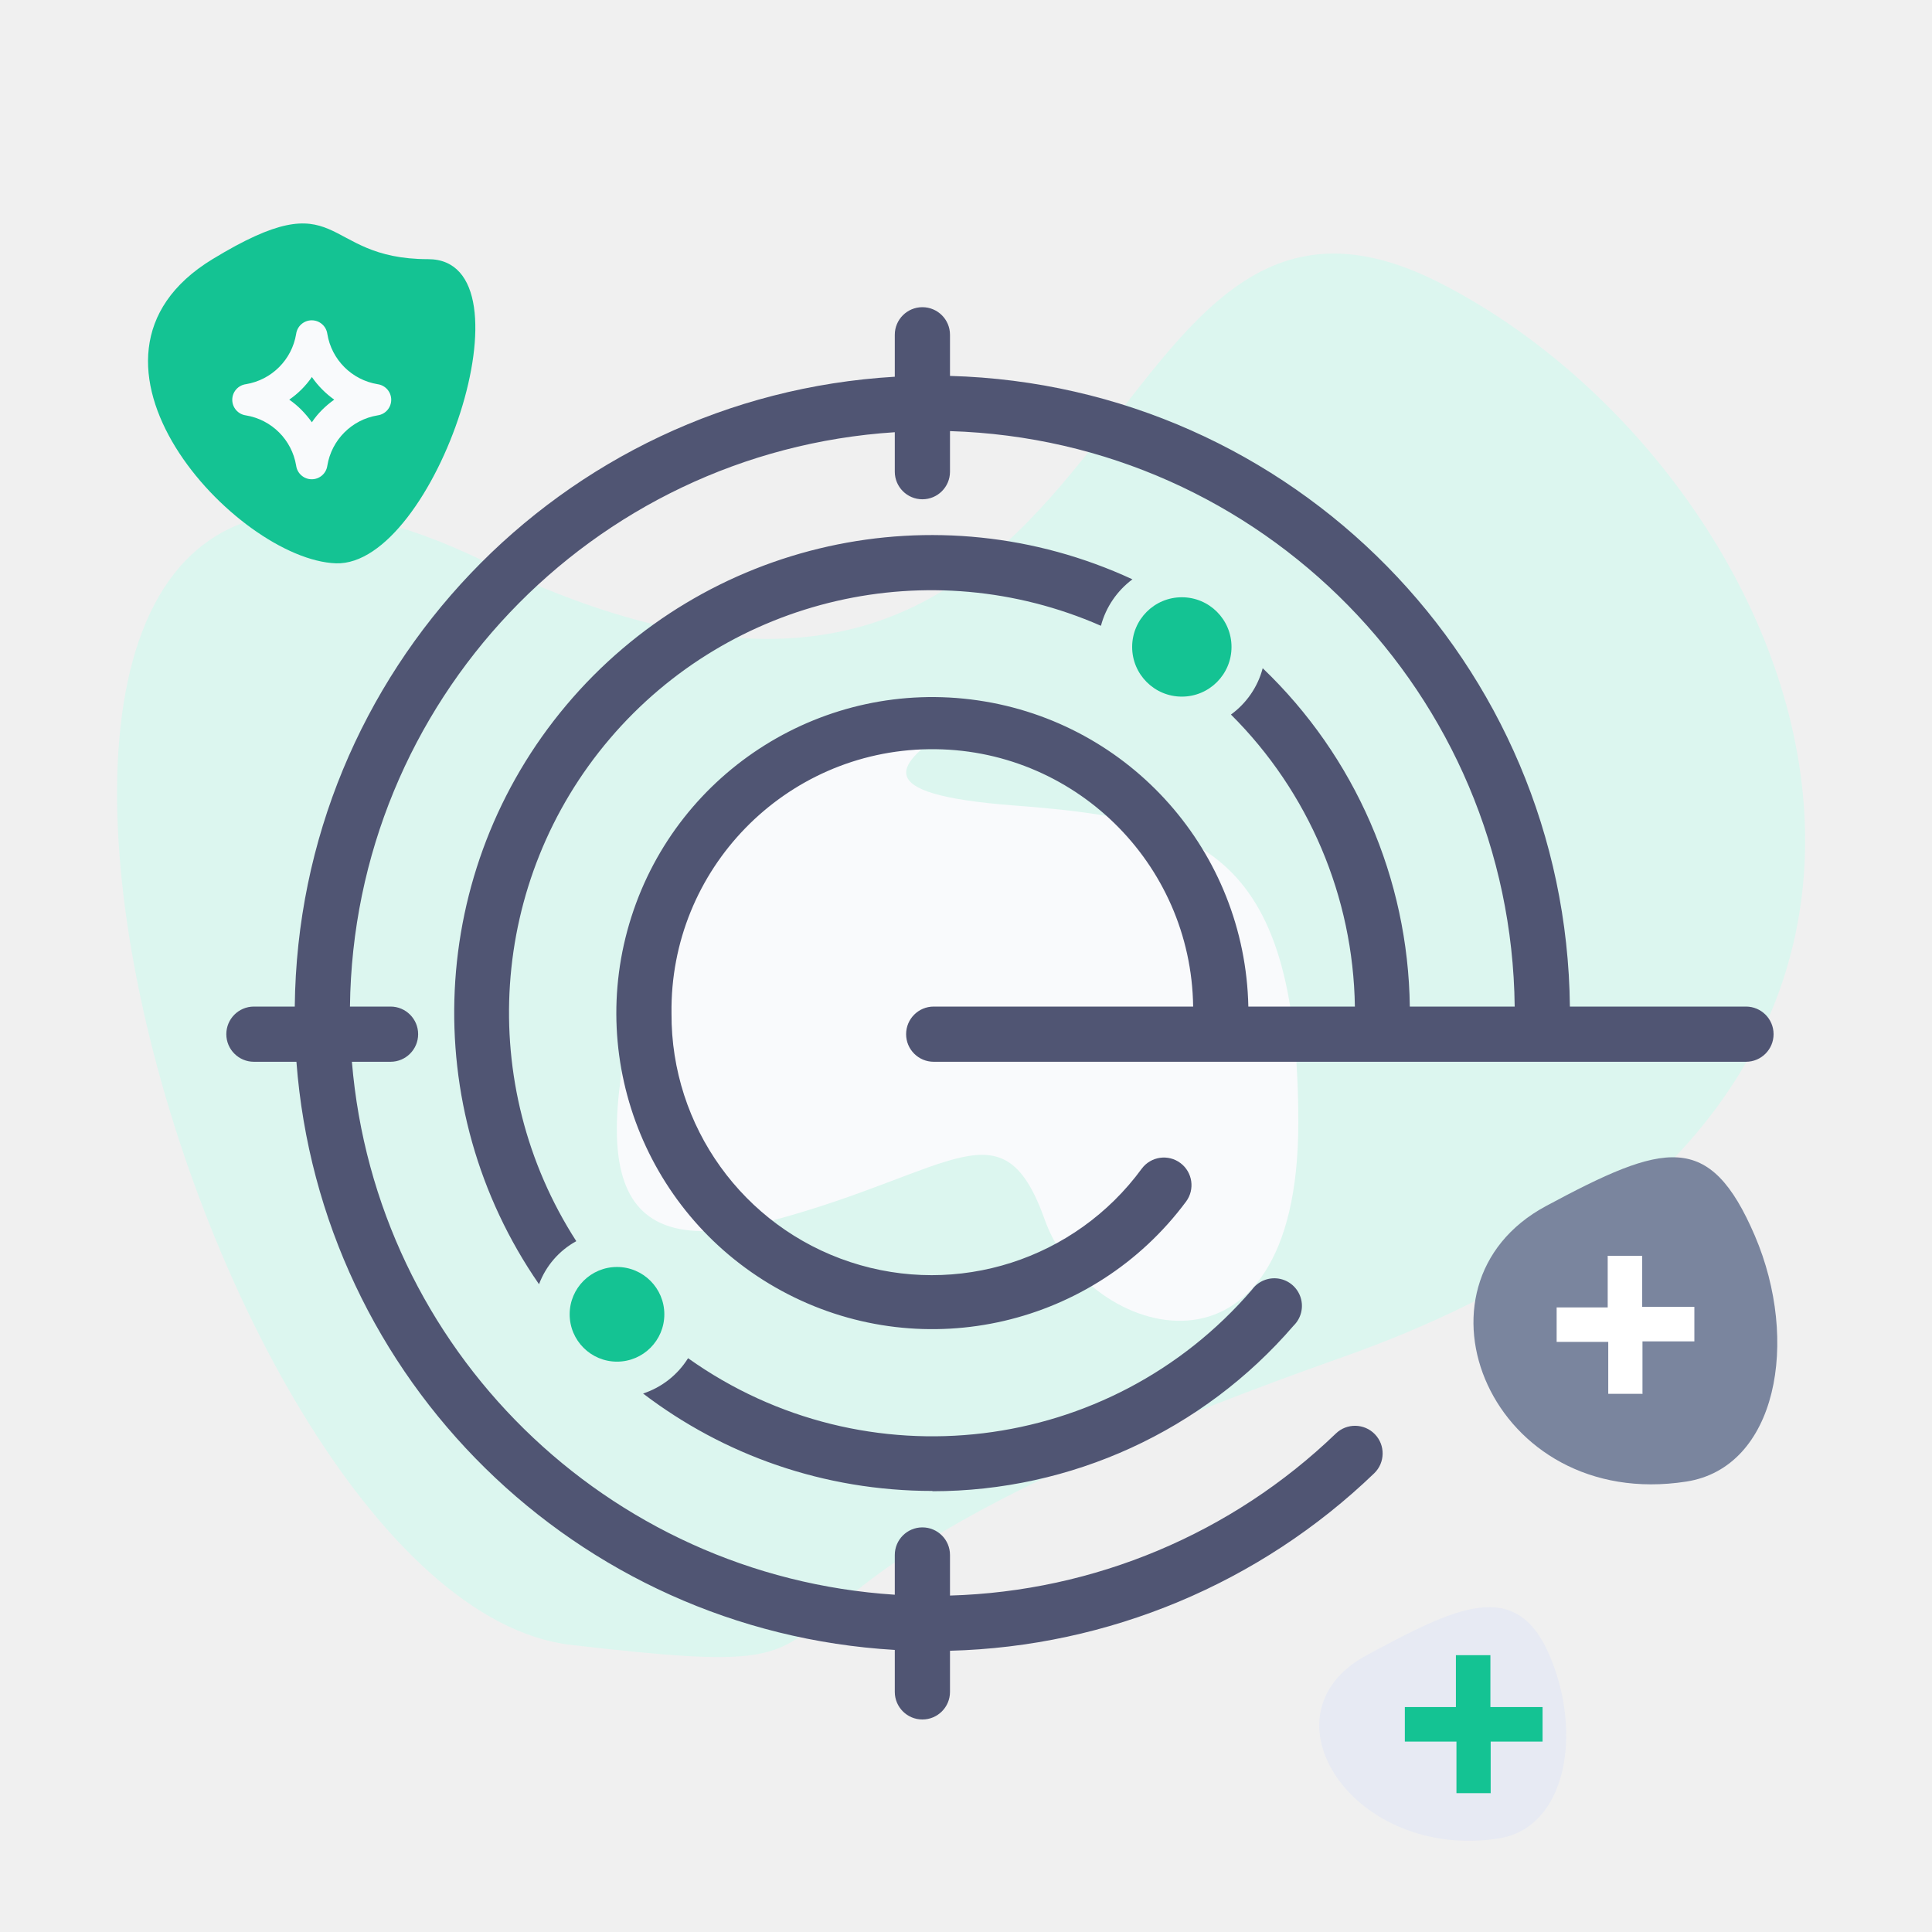
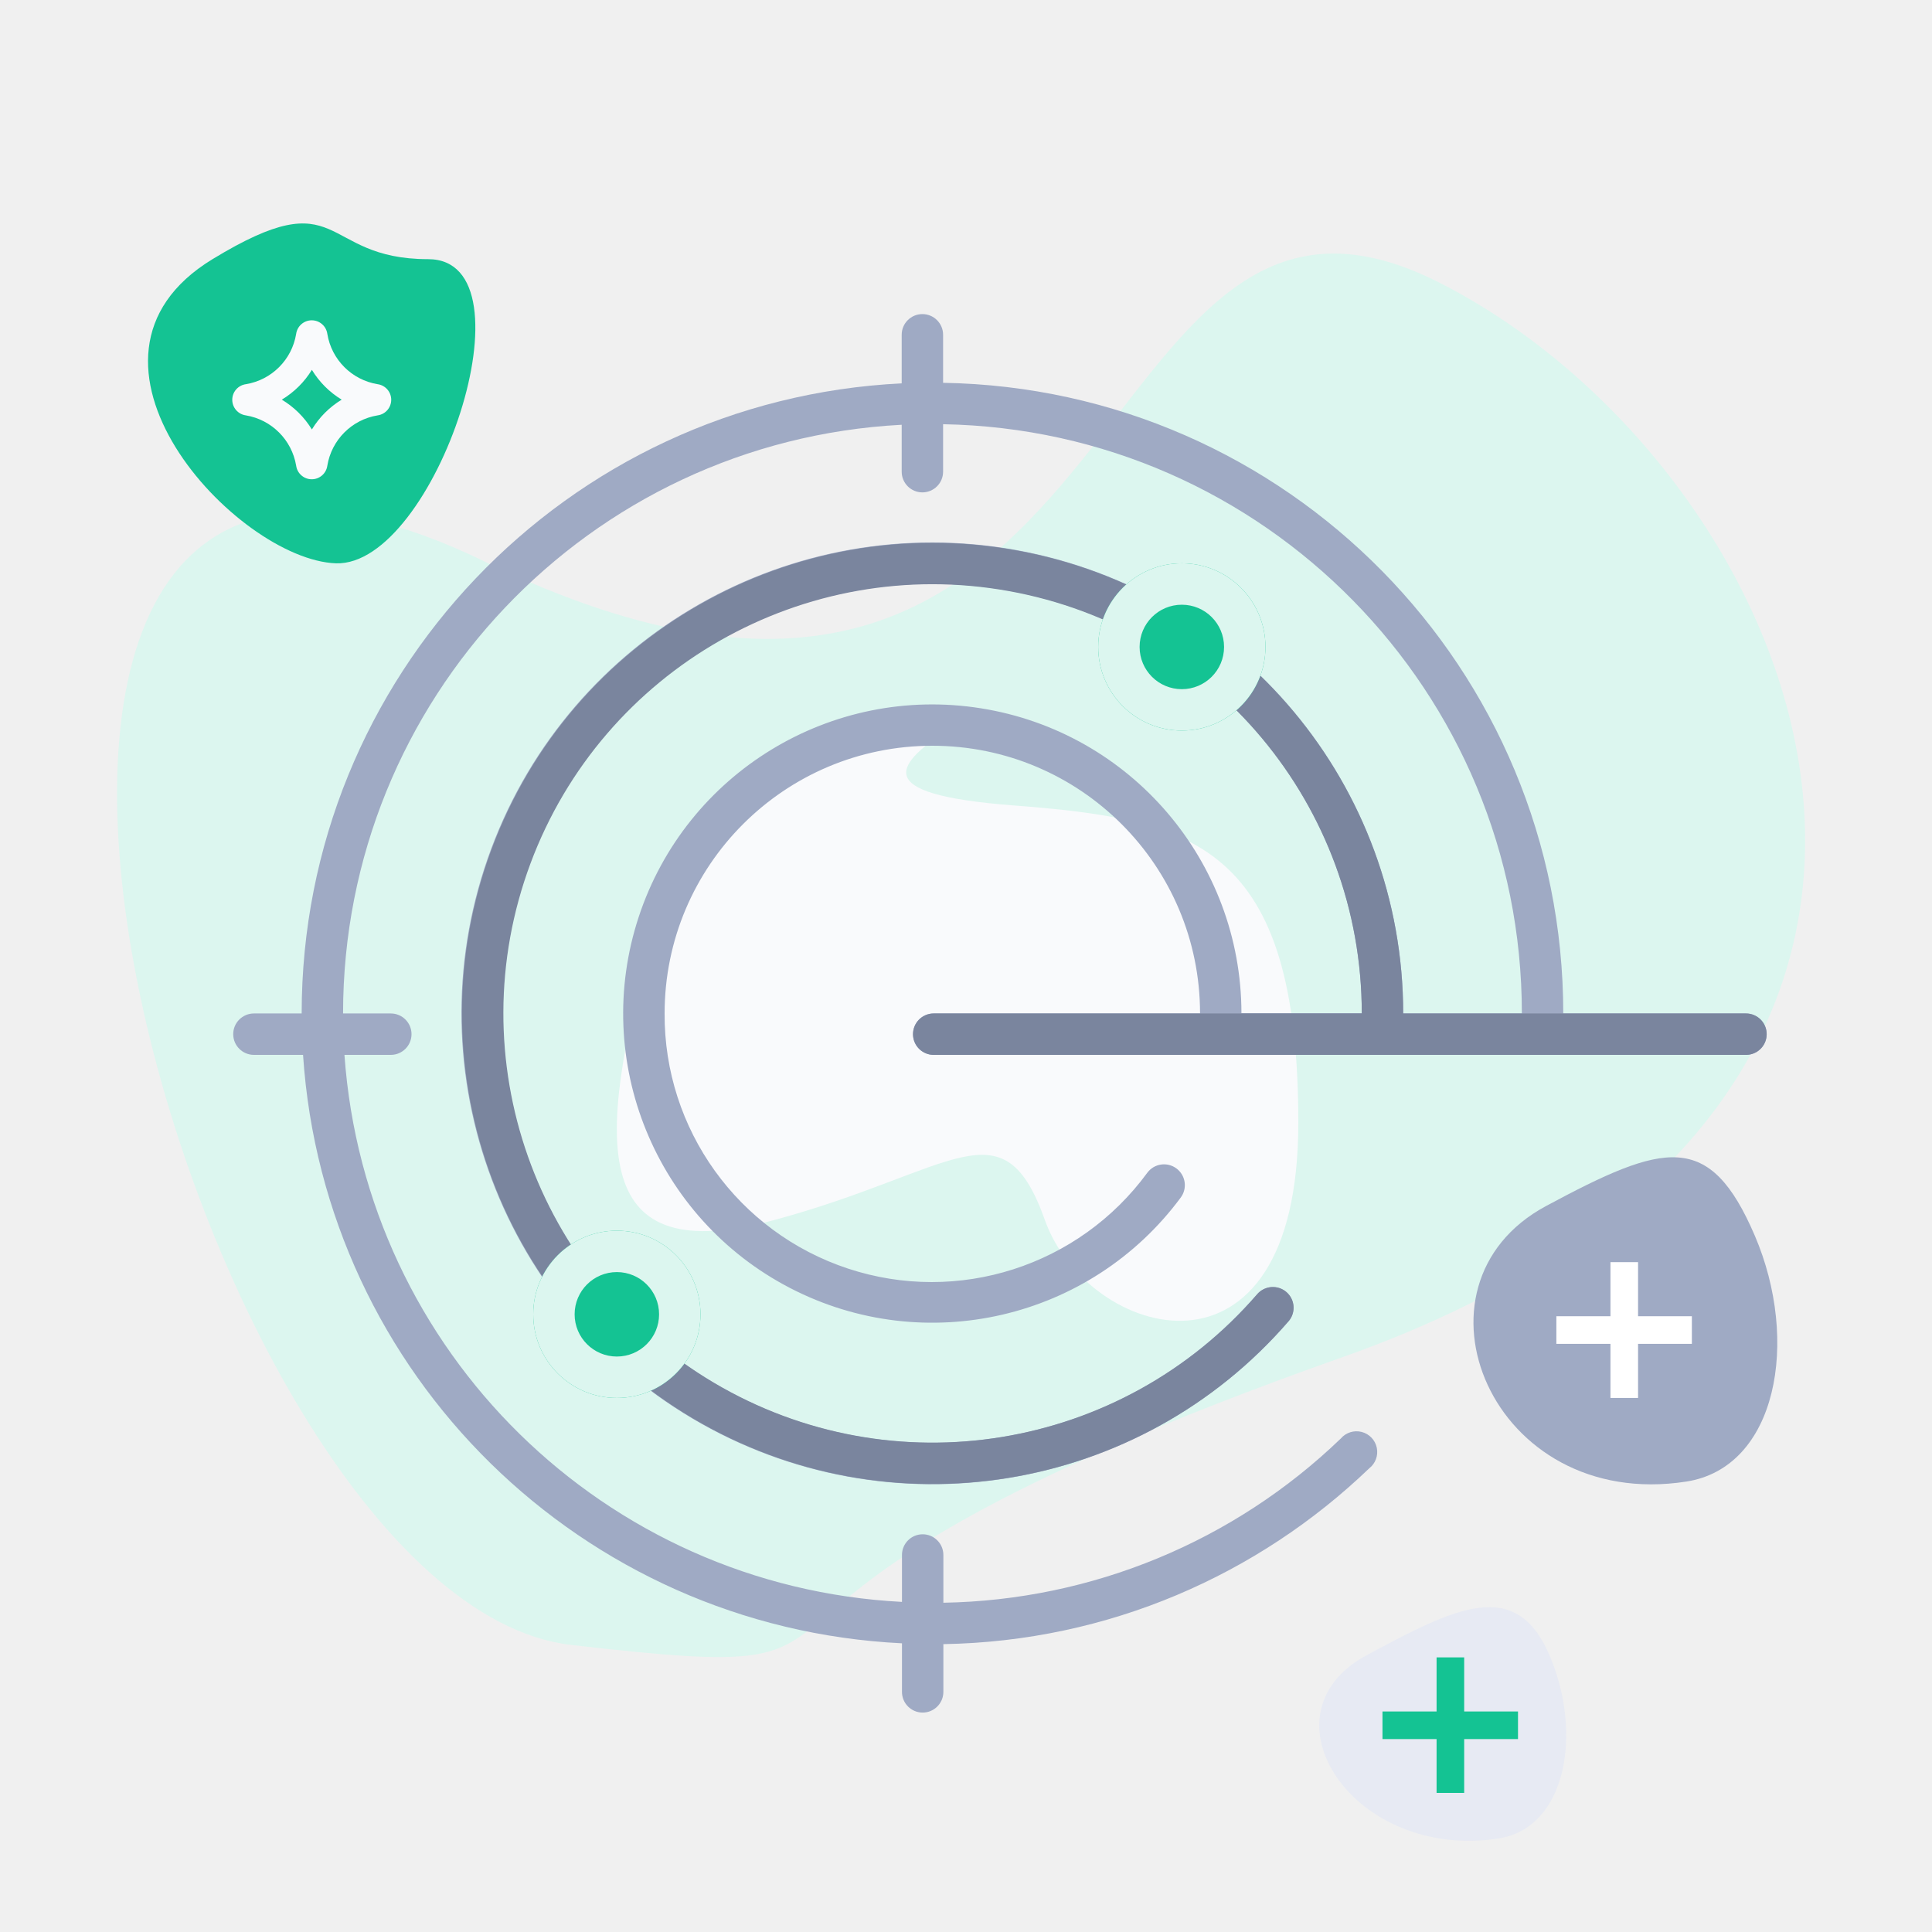
<svg xmlns="http://www.w3.org/2000/svg" width="70" height="70" fill="none">
-   <path d="M17.53 20.33C-6.5 8.7 6.73 57.99 20.7 59.6c13.98 1.61 1.47-1.07 27.92-10.42 26.45-9.35 16.9-32.13 3.55-38.93-13.34-6.8-10.62 21.7-34.65 10.08z" fill="#DCF6EF" />
-   <path d="M23.66 33.85c1.75-6.26 8.01-7.66 10.93-7.58-2.19 1.43-3.15 2.5 2.1 2.91 6.55.5 10.35 1.39 10.35 11.5 0 10.1-7.65 7.83-9.18 3.53-1.53-4.3-3.27-1.77-9.83 0-6.56 1.77-6.56-2.52-4.37-10.36z" fill="#F9FAFC" />
-   <path fill-rule="evenodd" clip-rule="evenodd" d="M34.42 12.13a1 1 0 10-2 0v1.52a23.1 23.1 0 00-21.74 22.82H9.2a1 1 0 100 2h1.54a23.1 23.1 0 0021.68 21.31v1.52a1 1 0 102 0v-1.49a23.03 23.03 0 0015.37-6.43 1 1 0 10-1.39-1.44 21.03 21.03 0 01-13.98 5.87v-1.47a1 1 0 10-2 0v1.44a21.1 21.1 0 01-19.67-19.31h1.4a1 1 0 100-2h-1.47a21.1 21.1 0 0119.74-20.81v1.43a1 1 0 102 0v-1.47a21.1 21.1 0 0120.46 20.85h-3.8a17.26 17.26 0 00-5.33-12.26c-.18.69-.6 1.28-1.15 1.68a15.26 15.26 0 014.49 10.58h-3.86a11.45 11.45 0 10-2.26 7.07 1 1 0 00-1.6-1.2 9.43 9.43 0 01-17.04-5.62 9.45 9.45 0 0118.9-.25h-9.4a1 1 0 100 2h29.43a1 1 0 000-2h-6.38a23.1 23.1 0 00-22.46-22.85v-1.49zm5.47 10.54c.18-.68.59-1.27 1.14-1.68a17.3 17.3 0 00-21.5 25.54c.25-.67.73-1.22 1.35-1.56a15.3 15.3 0 0119-22.3zm-6.1 31.35c-3.95 0-7.58-1.31-10.49-3.53a3.04 3.04 0 001.63-1.28 15.27 15.27 0 0020.43-2.48 1 1 0 111.51 1.3 17.27 17.27 0 01-13.09 6z" fill="#505573" />
-   <path d="M44.62 23.44a1.8 1.8 0 11-3.6 0 1.8 1.8 0 013.6 0z" fill="#14C393" />
-   <path d="M24.07 47.62a1.71 1.71 0 11-3.43 0 1.71 1.71 0 013.43 0z" fill="#14C393" />
-   <path d="M56.01 43.7c4.3-2.31 5.93-2.75 7.57 1.07 1.64 3.83.8 8.4-2.48 8.91-7.08 1.1-10.42-7.11-5.09-9.98z" fill="#7A859E" />
-   <path d="M49.52 59.97c3.2-1.72 5.4-2.85 6.62 0 1.22 2.85.6 6.26-1.84 6.64-5.28.82-8.76-4.5-4.78-6.64z" fill="#E7EAF3" />
-   <path d="M7.7 9.39c4.78-2.91 3.84 0 7.81 0 3.98 0 .25 11.14-3.34 11.02C8.57 20.28 1.77 13 7.7 9.39z" fill="#14C393" />
-   <path d="M54.01 64.96V63.1h1.88v-1.25H54v-1.88h-1.25v1.88H50.9v1.25h1.87v1.87h1.25z" fill="#14C393" />
-   <path d="M59.51 50.49V48.6h1.88v-1.25H59.5V45.5h-1.25v1.87H56.4v1.25h1.87v1.88h1.25z" fill="#fff" />
-   <path d="M11.86 12.1a.57.57 0 00-1.13 0 2.21 2.21 0 01-1.82 1.82.57.57 0 000 1.13 2.21 2.21 0 011.82 1.82.57.57 0 001.13 0 2.21 2.21 0 011.82-1.82.57.57 0 000-1.13 2.21 2.21 0 01-1.82-1.82zm-.56 3.2c-.23-.32-.5-.6-.82-.82.32-.22.6-.5.82-.82.22.32.5.6.81.82-.31.22-.6.5-.81.82z" fill="#F9FAFC" />
+   <path fill="#DCF6EF" d="M17.53 20.33C-6.5 8.7 6.73 57.99 20.7 59.6c13.98 1.61 1.47-1.07 27.92-10.42 26.45-9.35 16.9-32.13 3.55-38.93-13.34-6.8-10.62 21.7-34.65 10.08z" />
+   <path fill="#F9FAFC" d="M23.66 33.85c1.75-6.26 8.01-7.66 10.93-7.58-2.19 1.43-3.15 2.5 2.1 2.91 6.55.5 10.35 1.39 10.35 11.5 0 10.1-7.65 7.83-9.18 3.53-1.53-4.3-3.27-1.77-9.83 0-6.56 1.77-6.56-2.52-4.37-10.36z" />
+   <path fill="#9FAAC4" fill-rule="evenodd" d="M34.17 12.13a.75.75 0 00-1.5 0v1.76a22.86 22.86 0 00-21.74 22.83H9.2a.75.75 0 000 1.5h1.78a22.86 22.86 0 0021.7 21.32v1.76a.75.75 0 001.5 0v-1.73c5.98-.1 11.41-2.51 15.43-6.37a.75.75 0 10-1.03-1.08 21.28 21.28 0 01-14.4 5.95v-1.73a.75.75 0 00-1.5 0v1.7a21.36 21.36 0 01-20.2-19.82h1.68a.75.75 0 000-1.5h-1.73a21.36 21.36 0 0120.24-21.33v1.7a.75.75 0 001.5 0v-1.72a21.35 21.35 0 0120.97 21.35h-4.3a17.06 17.06 0 10-4.16 11.16.75.75 0 10-1.13-.99 15.56 15.56 0 113.79-10.18h-4.36a11.2 11.2 0 10-2.2 6.68.75.75 0 00-1.21-.9 9.68 9.68 0 01-17.49-5.77 9.7 9.7 0 0119.4 0h-9.65a.75.75 0 000 1.5h29.43a.75.75 0 000-1.5h-6.62a22.85 22.85 0 00-22.47-22.85v-1.74z" />
+   <path stroke="#7A859E" stroke-linecap="round" stroke-linejoin="round" stroke-width="1.5" d="M50.09 36.72a16.3 16.3 0 10-3.97 10.66" />
+   <path fill="#14C393" d="M45.85 23.44a3.03 3.03 0 11-6.06 0 3.03 3.03 0 016.06 0z" />
+   <path fill="#DCF6EF" fill-rule="evenodd" d="M42.82 24.97a1.53 1.53 0 100-3.06 1.53 1.53 0 000 3.06zm0 1.5a3.03 3.03 0 100-6.06 3.03 3.03 0 000 6.06z" />
+   <path fill="#14C393" d="M25.38 47.62a3.03 3.03 0 11-6.06 0 3.03 3.03 0 016.06 0z" />
+   <path fill="#DCF6EF" fill-rule="evenodd" d="M22.35 49.15a1.53 1.53 0 100-3.06 1.53 1.53 0 000 3.06zm0 1.5a3.03 3.03 0 100-6.06 3.03 3.03 0 000 6.06z" />
+   <path stroke="#7A859E" stroke-linecap="round" stroke-linejoin="round" stroke-width="1.5" d="M33.83 37.47h29.43" />
+   <path fill="#9FAAC4" d="M56.01 43.7c4.3-2.31 5.93-2.75 7.57 1.07 1.64 3.83.8 8.4-2.48 8.91-7.08 1.1-10.42-7.11-5.09-9.98z" />
+   <path fill="#E7EAF3" d="M49.52 59.97c3.2-1.72 5.4-2.85 6.62 0 1.22 2.85.6 6.26-1.84 6.64-5.28.82-8.76-4.5-4.78-6.64z" />
+   <path fill="#14C393" d="M7.7 9.39c4.78-2.91 3.84 0 7.81 0 3.98 0 .25 11.14-3.34 11.02C8.57 20.28 1.77 13 7.7 9.39z" />
+   <path fill="#fff" fill-rule="evenodd" d="M58.35 48.69v1.96h1v-1.96h1.95v-1h-1.95v-1.96h-1v1.96h-1.96v1h1.96z" />
+   <path fill="#14C393" fill-rule="evenodd" d="M52.05 63v1.96h1v-1.95H55v-1h-1.95v-1.96h-1v1.96h-1.96v1h1.96z" />
+   <path fill="#F9FAFC" fill-rule="evenodd" d="M11.86 12.1a.57.57 0 00-1.13 0 2.21 2.21 0 01-1.82 1.82.57.57 0 000 1.13 2.22 2.22 0 011.82 1.82.57.57 0 001.13 0 2.21 2.21 0 011.82-1.82.57.57 0 000-1.13 2.21 2.21 0 01-1.82-1.82zm.52 2.38a3.21 3.21 0 01-1.08-1.08 3.22 3.22 0 01-1.09 1.08 3.22 3.22 0 011.09 1.08 3.21 3.21 0 011.08-1.08z" />
</svg>
